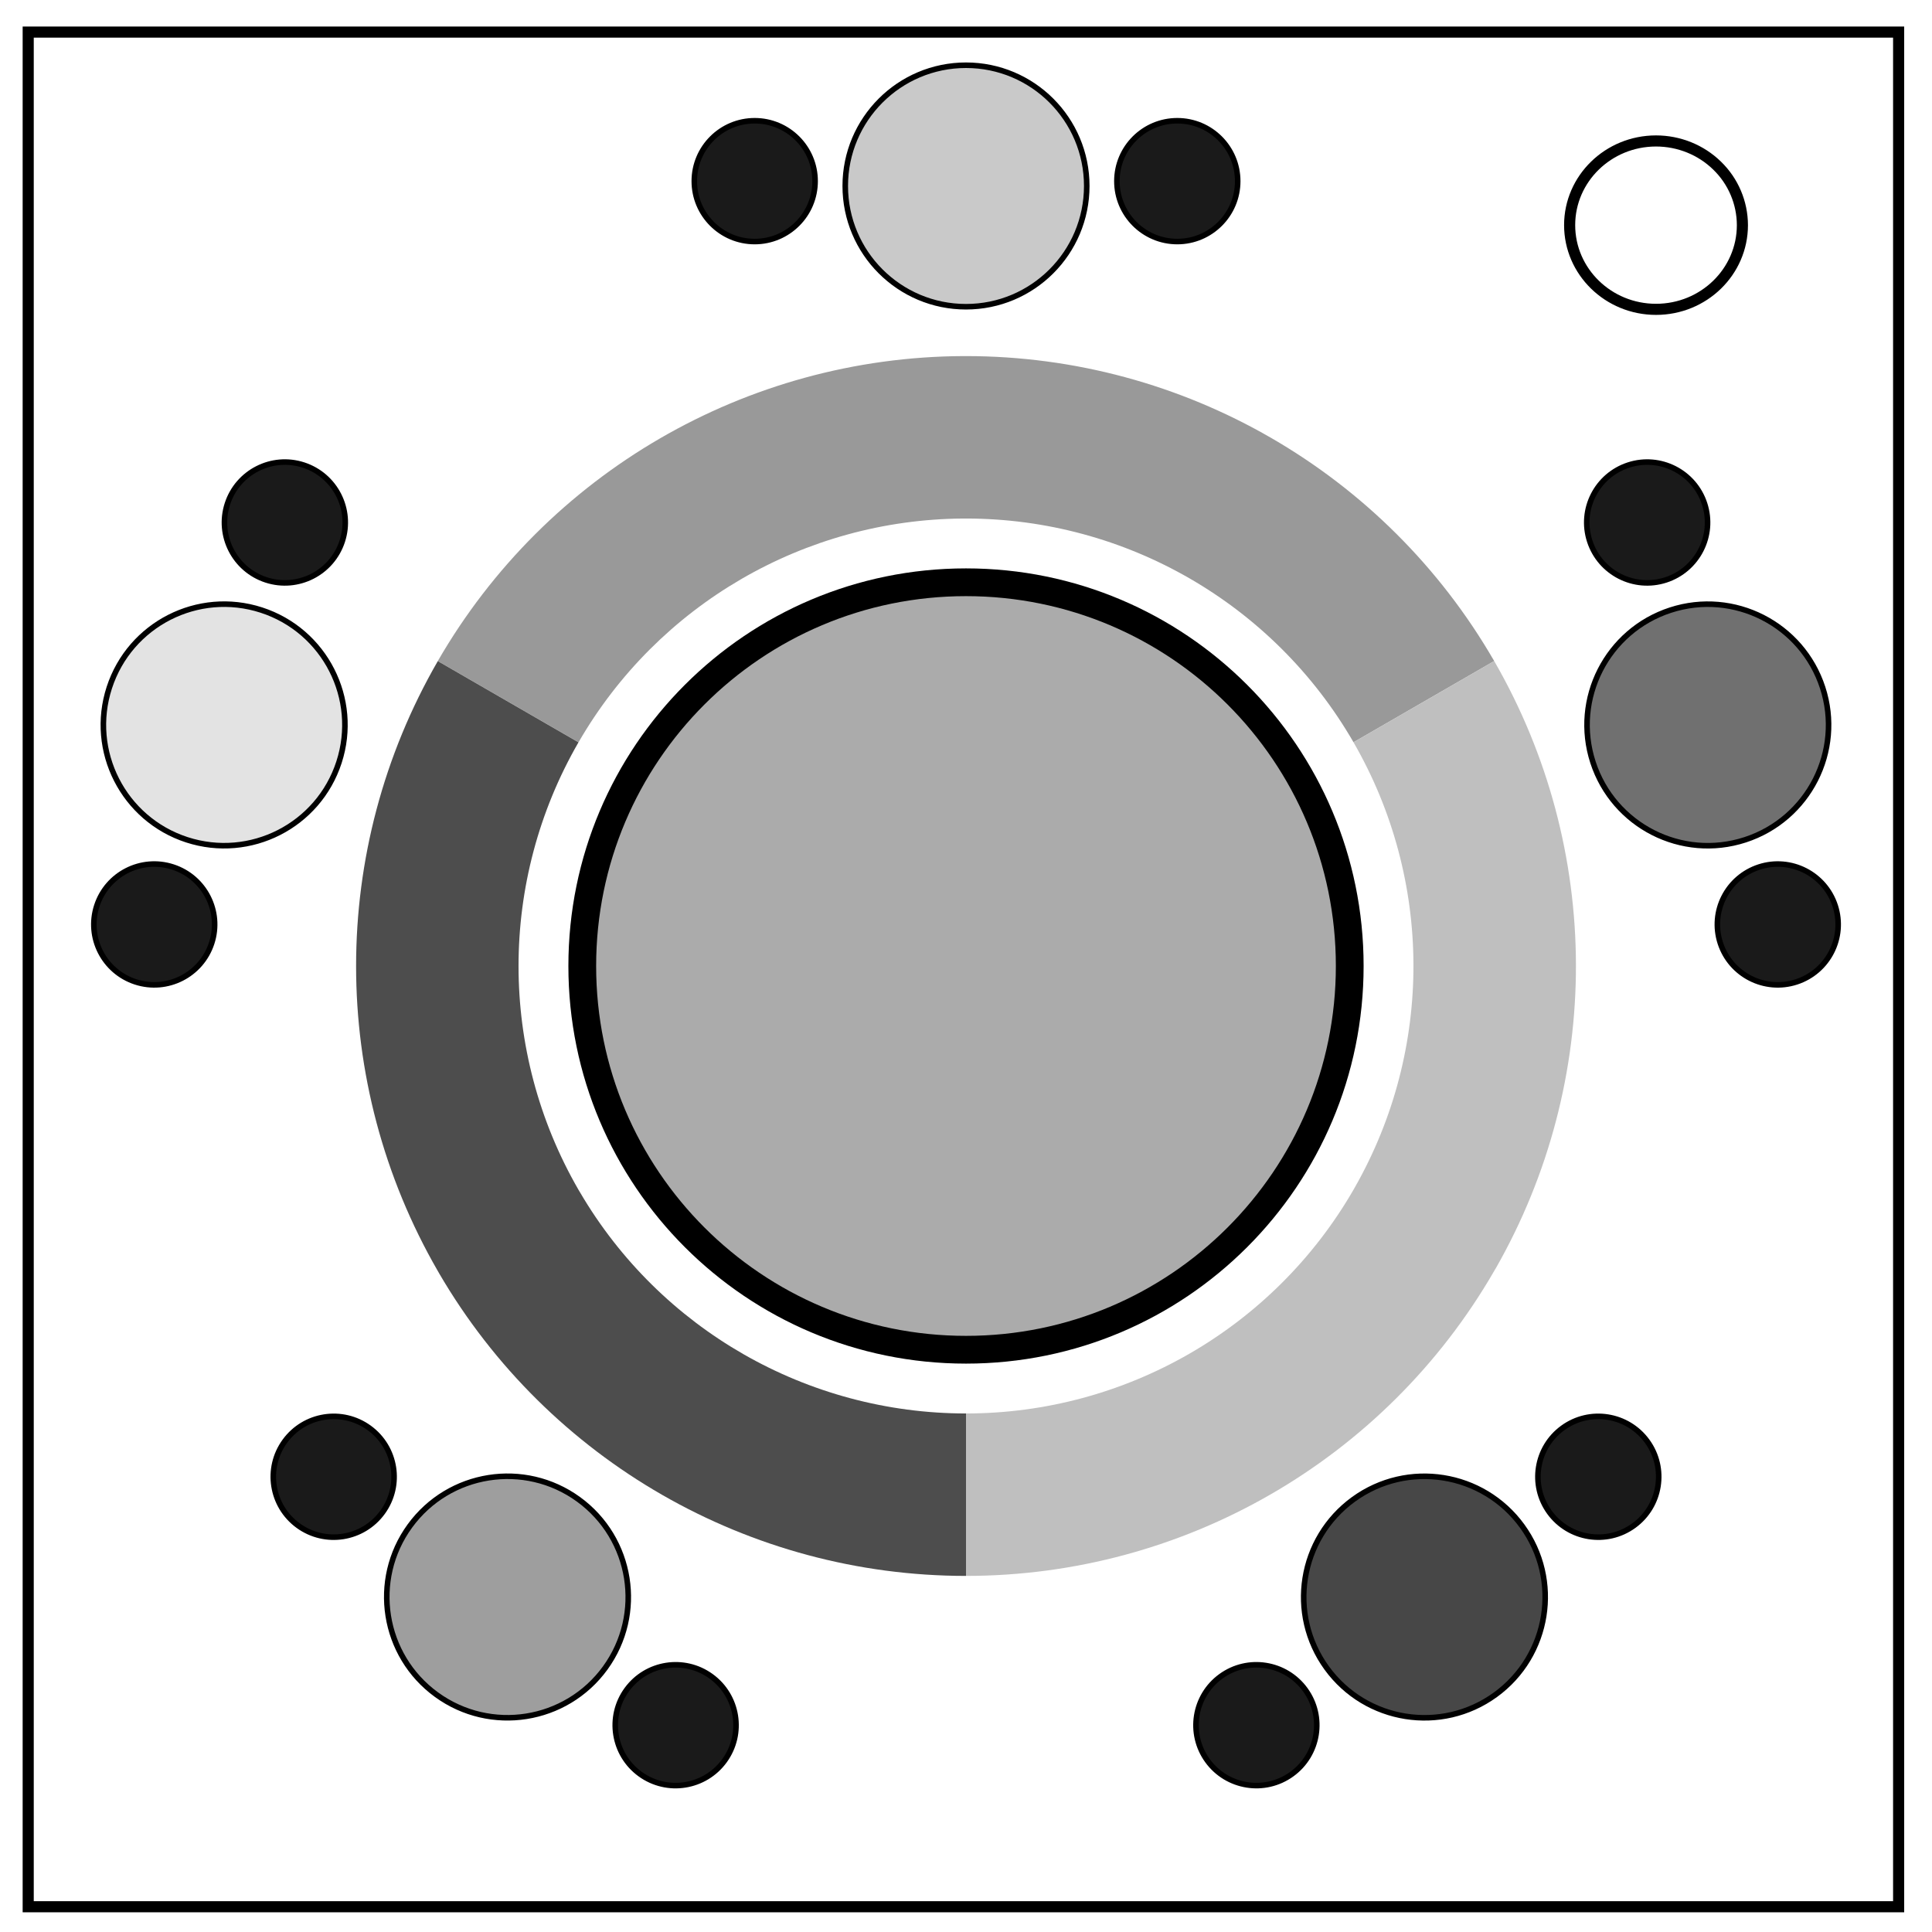
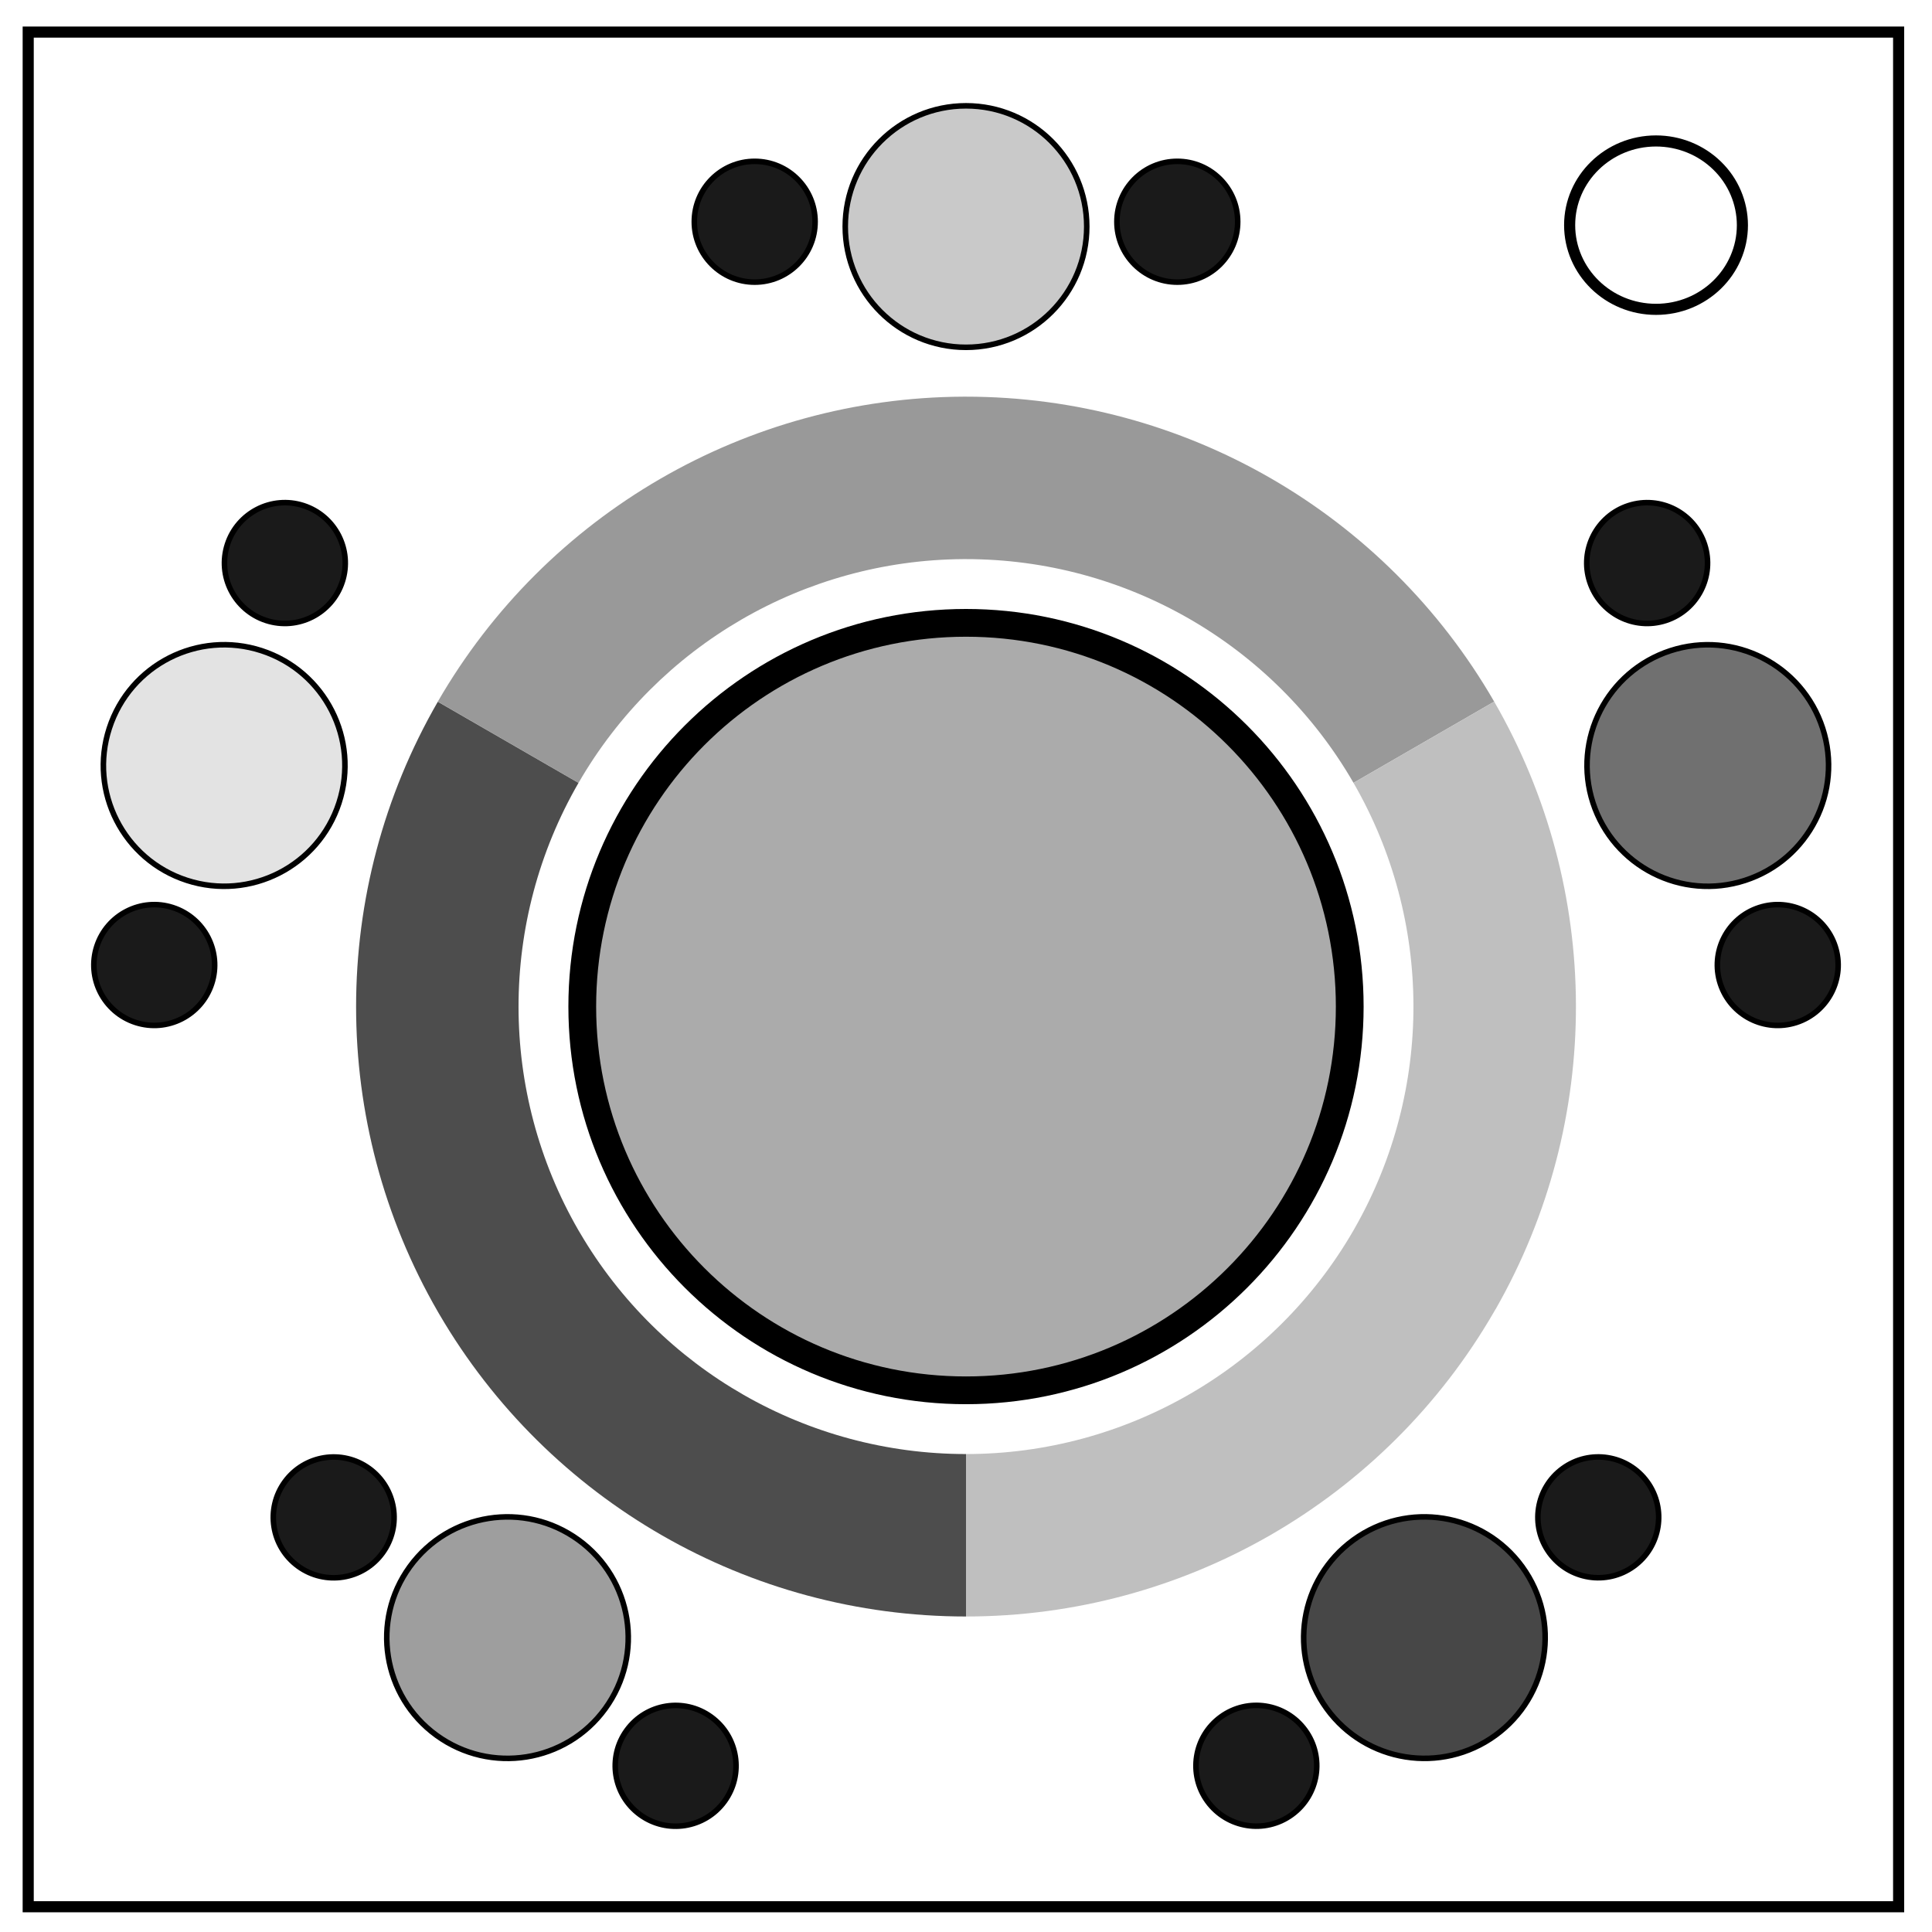
<svg xmlns="http://www.w3.org/2000/svg" fill="none" viewBox="0 0 348 348">
-   <path fill="#999" d="M173.5 64.14a109.86 109.86 0 00-94.64 54.93l25.35 14.63a80.6 80.6 0 0169.26-40.3 80.6 80.6 0 01.53 0 80.6 80.6 0 0169.8 40.3l25.34-14.63A109.86 109.86 0 00174 64.14a109.86 109.86 0 00-.5 0z" />
  <path stroke="#000" stroke-width="2" d="M5.08 5.78h336.91v337.67H5.08z" />
  <path stroke="#000" stroke-width="2" d="M282.73 40.55c0-8.37 6.97-15.16 15.56-15.16 4.13 0 8.09 1.6 11 4.44a14.97 14.97 0 014.56 10.72c0 8.38-6.96 15.17-15.56 15.17-8.59 0-15.56-6.8-15.56-15.17z" />
-   <circle cx="174" cy="174" r="69.12" fill="#ababab" stroke="#000" stroke-width="5" />
-   <path fill="#4d4d4d" d="M79.1 229.36a109.86 109.86 0 0094.9 54.5V254.6a80.6 80.6 0 01-69.53-39.84 80.6 80.6 0 01-.27-.45 80.6 80.6 0 010-80.6l-25.34-14.63a109.86 109.86 0 000 109.86 109.86 109.86 0 00.25.43z" />
-   <path fill="#bfbfbf" d="M269.4 228.5a109.86 109.86 0 00-.26-109.43L243.8 133.7a80.6 80.6 0 01.26 80.14 80.6 80.6 0 01-.26.46 80.6 80.6 0 01-69.8 40.3v29.26a109.86 109.86 0 0095.14-54.93 109.86 109.86 0 00.25-.43z" />
-   <circle cx="-111.71" cy="78.75" r="21.75" fill="#e3e3e3" stroke="#000" transform="rotate(-72)" />
-   <circle cx="-149.78" cy="77.88" r="10.88" fill="#1a1a1a" stroke="#000" transform="rotate(-72)" />
-   <circle cx="-73.65" cy="77.88" r="10.88" fill="#1a1a1a" stroke="#000" transform="rotate(-72)" />
-   <circle cx="-243.04" cy="-178.99" r="21.75" fill="#9e9e9e" stroke="#000" transform="rotate(-144)" />
-   <circle cx="-281.11" cy="-179.87" r="10.88" fill="#1a1a1a" stroke="#000" transform="rotate(-144)" />
-   <circle cx="-204.98" cy="-179.87" r="10.88" fill="#1a1a1a" stroke="#000" transform="rotate(-144)" />
-   <circle cx="-38.49" cy="-383.54" r="21.75" fill="#474747" stroke="#000" transform="rotate(144)" />
-   <circle cx="-76.56" cy="-384.42" r="10.88" fill="#1a1a1a" stroke="#000" transform="rotate(144)" />
-   <circle cx="-.43" cy="-384.42" r="10.88" fill="#1a1a1a" stroke="#000" transform="rotate(144)" />
-   <circle cx="219.25" cy="-252.21" r="21.75" fill="#707070" stroke="#000" transform="rotate(72)" />
-   <circle cx="181.19" cy="-253.09" r="10.88" fill="#1a1a1a" stroke="#000" transform="rotate(72)" />
-   <circle cx="257.32" cy="-253.09" r="10.88" fill="#1a1a1a" stroke="#000" transform="rotate(72)" />
-   <circle cx="174" cy="33.5" r="21.75" fill="#c9c9c9" stroke="#000" />
-   <circle cx="135.94" cy="32.63" r="10.88" fill="#1a1a1a" stroke="#000" />
-   <circle cx="212.06" cy="32.63" r="10.88" fill="#1a1a1a" stroke="#000" />
+   <path fill="#999" d="M173.5 71.45a109.86 109.86 0 00-94.64 54.93l25.35 14.63a80.6 80.6 0 0169.26-40.3 80.6 80.6 0 01.53 0 80.6 80.6 0 0169.8 40.3l25.34-14.63A109.86 109.86 0 00174 71.45a109.86 109.86 0 00-.5 0z" />
+   <circle cx="174" cy="181.31" r="69.12" fill="#ababab" stroke="#000" stroke-width="5" />
+   <path fill="#4d4d4d" d="M79.1 236.67a109.86 109.86 0 0094.9 54.5v-29.26a80.6 80.6 0 01-69.53-39.84 80.6 80.6 0 01-.27-.45 80.6 80.6 0 010-80.6L78.86 126.4a109.86 109.86 0 000 109.86 109.86 109.86 0 00.25.43z" />
+   <path fill="#bfbfbf" d="M269.4 235.81a109.86 109.86 0 00-.26-109.43l-25.34 14.63a80.6 80.6 0 01.26 80.14 80.6 80.6 0 01-.26.46 80.6 80.6 0 01-69.8 40.3v29.26a109.86 109.86 0 0095.14-54.93 109.86 109.86 0 00.25-.43z" />
+   <circle cx="-118.66" cy="81.01" r="21.75" fill="#e3e3e3" stroke="#000" transform="rotate(-72)" />
+   <circle cx="-156.73" cy="80.14" r="10.88" fill="#1a1a1a" stroke="#000" transform="rotate(-72)" />
+   <circle cx="-80.6" cy="80.14" r="10.88" fill="#1a1a1a" stroke="#000" transform="rotate(-72)" />
+   <circle cx="-247.34" cy="-184.91" r="21.75" fill="#9e9e9e" stroke="#000" transform="rotate(-144)" />
+   <circle cx="-285.41" cy="-185.79" r="10.88" fill="#1a1a1a" stroke="#000" transform="rotate(-144)" />
+   <circle cx="-209.28" cy="-185.79" r="10.88" fill="#1a1a1a" stroke="#000" transform="rotate(-144)" />
+   <circle cx="-34.19" cy="-389.45" r="21.75" fill="#474747" stroke="#000" transform="rotate(144)" />
+   <circle cx="-72.26" cy="-390.33" r="10.88" fill="#1a1a1a" stroke="#000" transform="rotate(144)" />
+   <circle cx="3.87" cy="-390.33" r="10.88" fill="#1a1a1a" stroke="#000" transform="rotate(144)" />
+   <circle cx="226.2" cy="-249.95" r="21.75" fill="#707070" stroke="#000" transform="rotate(72)" />
+   <circle cx="188.14" cy="-250.83" r="10.88" fill="#1a1a1a" stroke="#000" transform="rotate(72)" />
+   <circle cx="264.27" cy="-250.83" r="10.88" fill="#1a1a1a" stroke="#000" transform="rotate(72)" />
+   <circle cx="174" cy="40.81" r="21.75" fill="#c9c9c9" stroke="#000" />
+   <circle cx="135.94" cy="39.94" r="10.88" fill="#1a1a1a" stroke="#000" />
+   <circle cx="212.06" cy="39.94" r="10.88" fill="#1a1a1a" stroke="#000" />
</svg>
